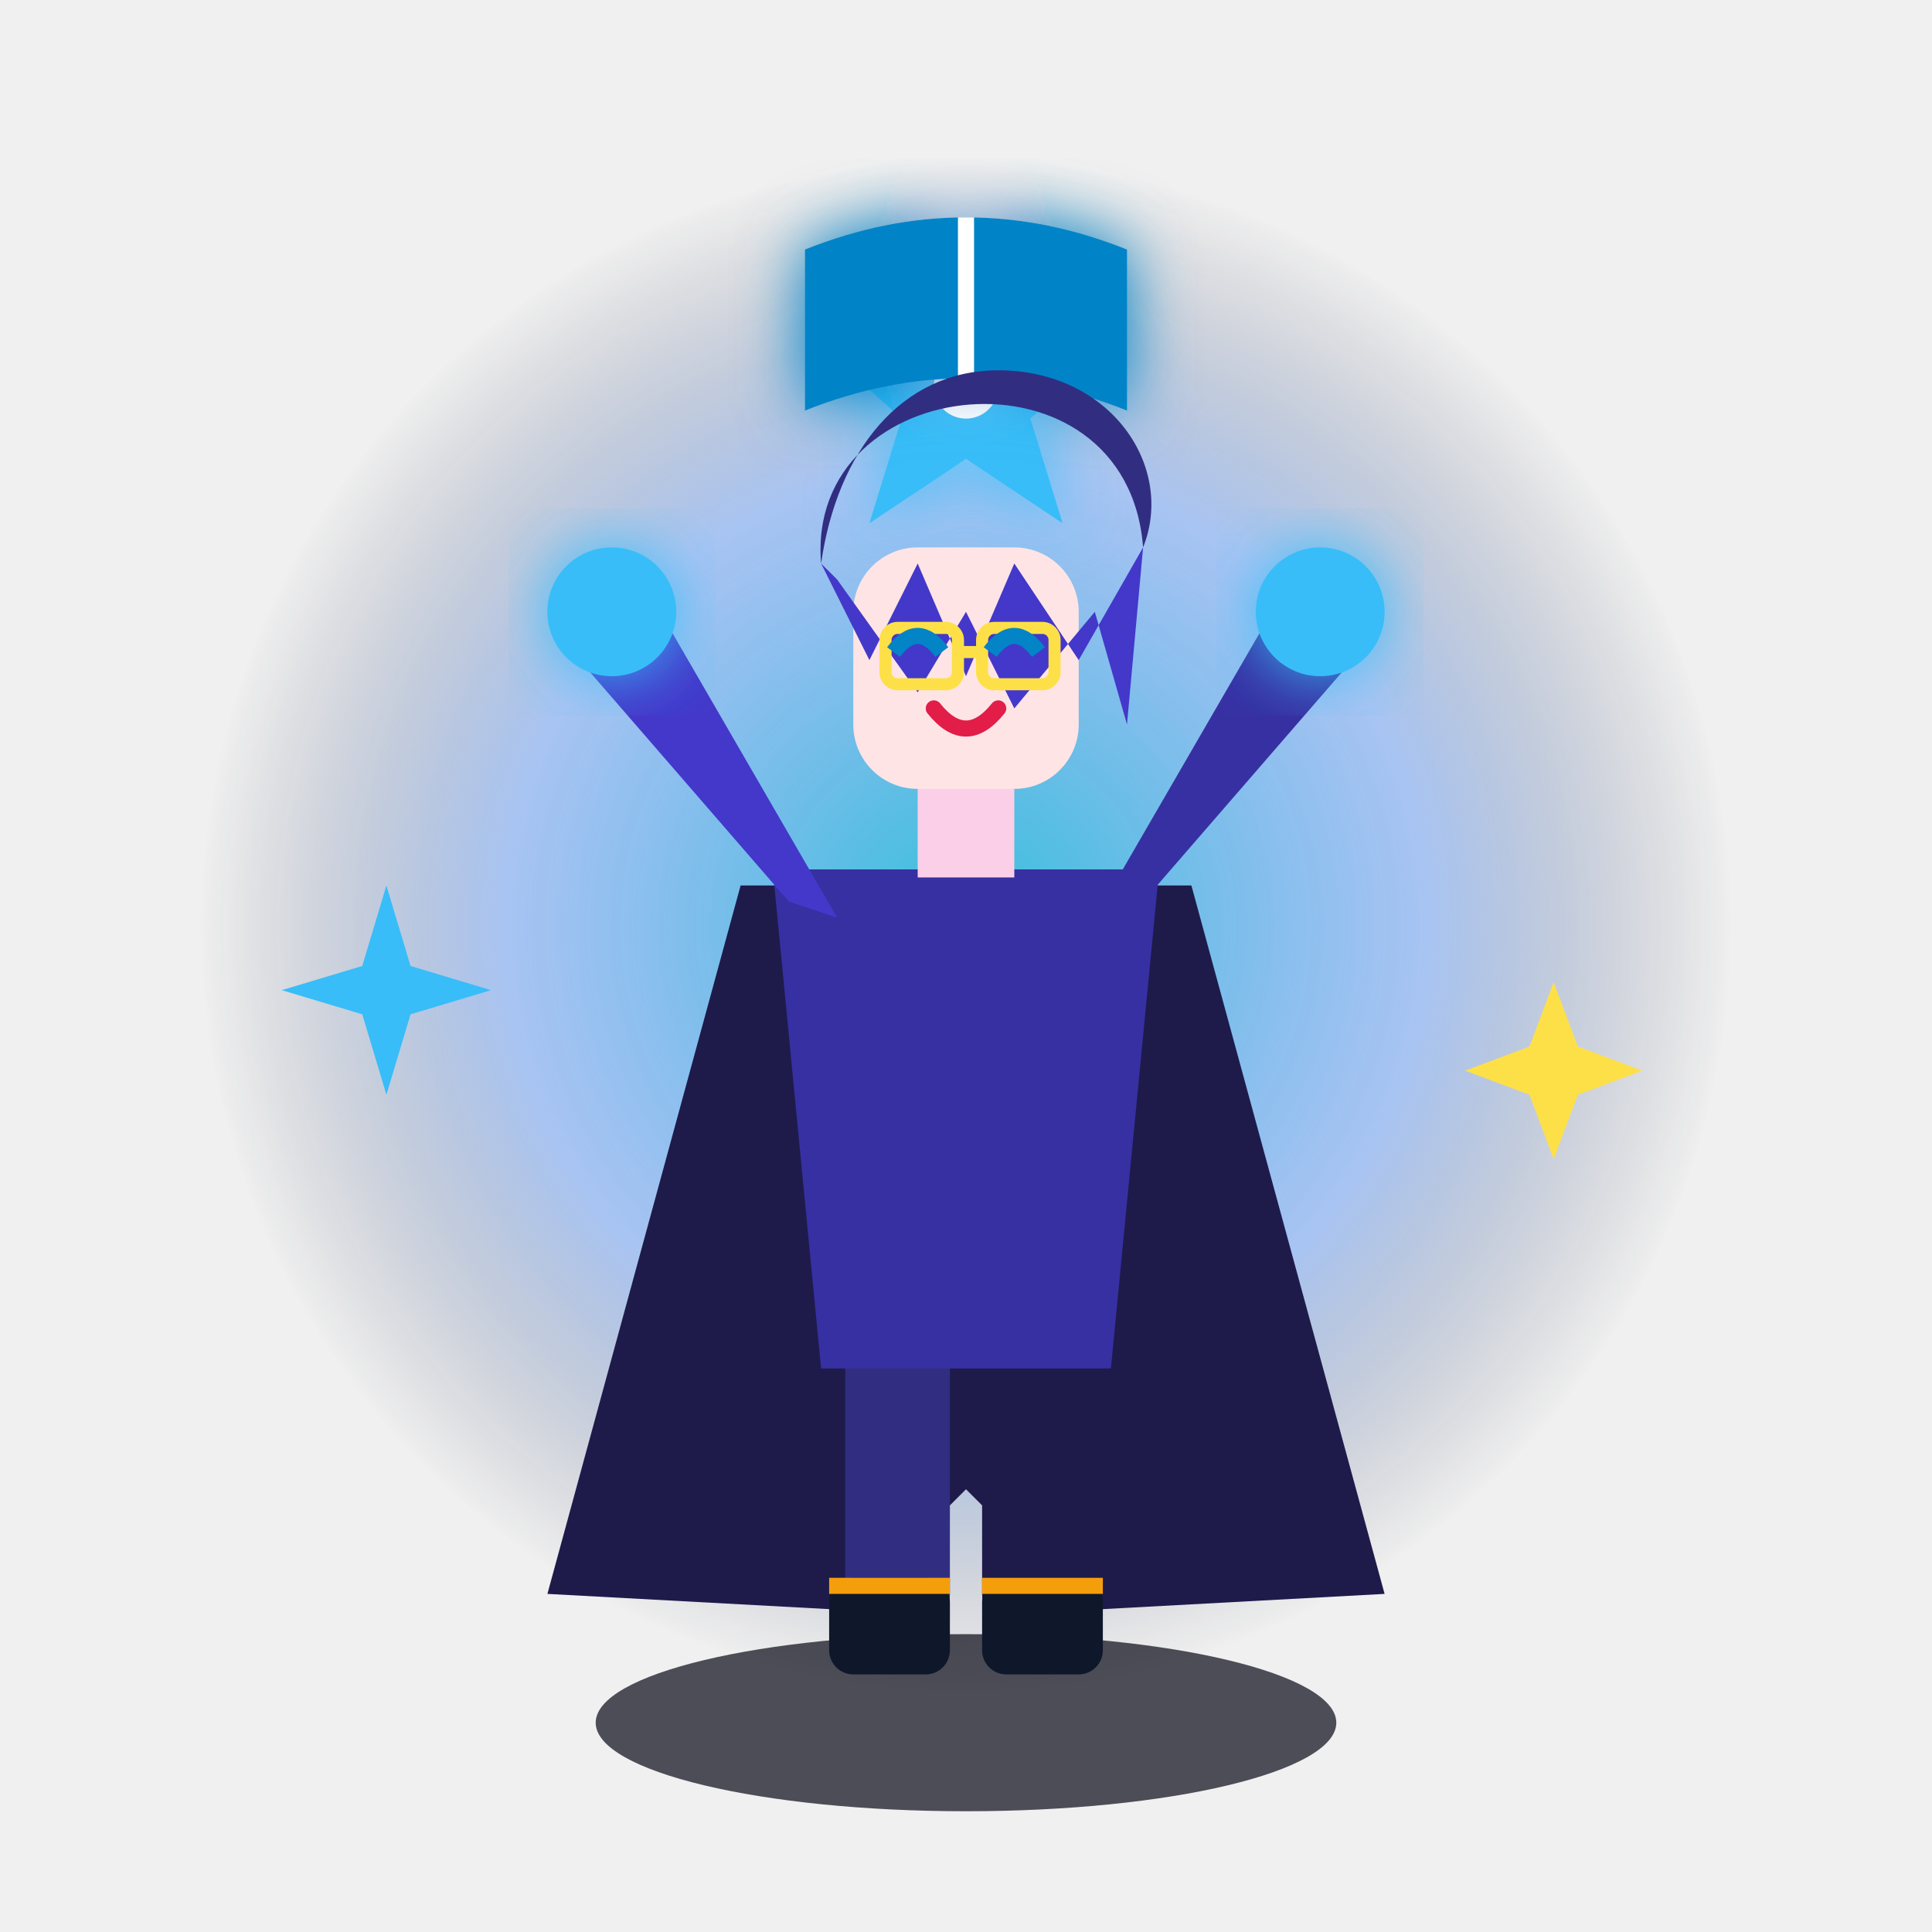
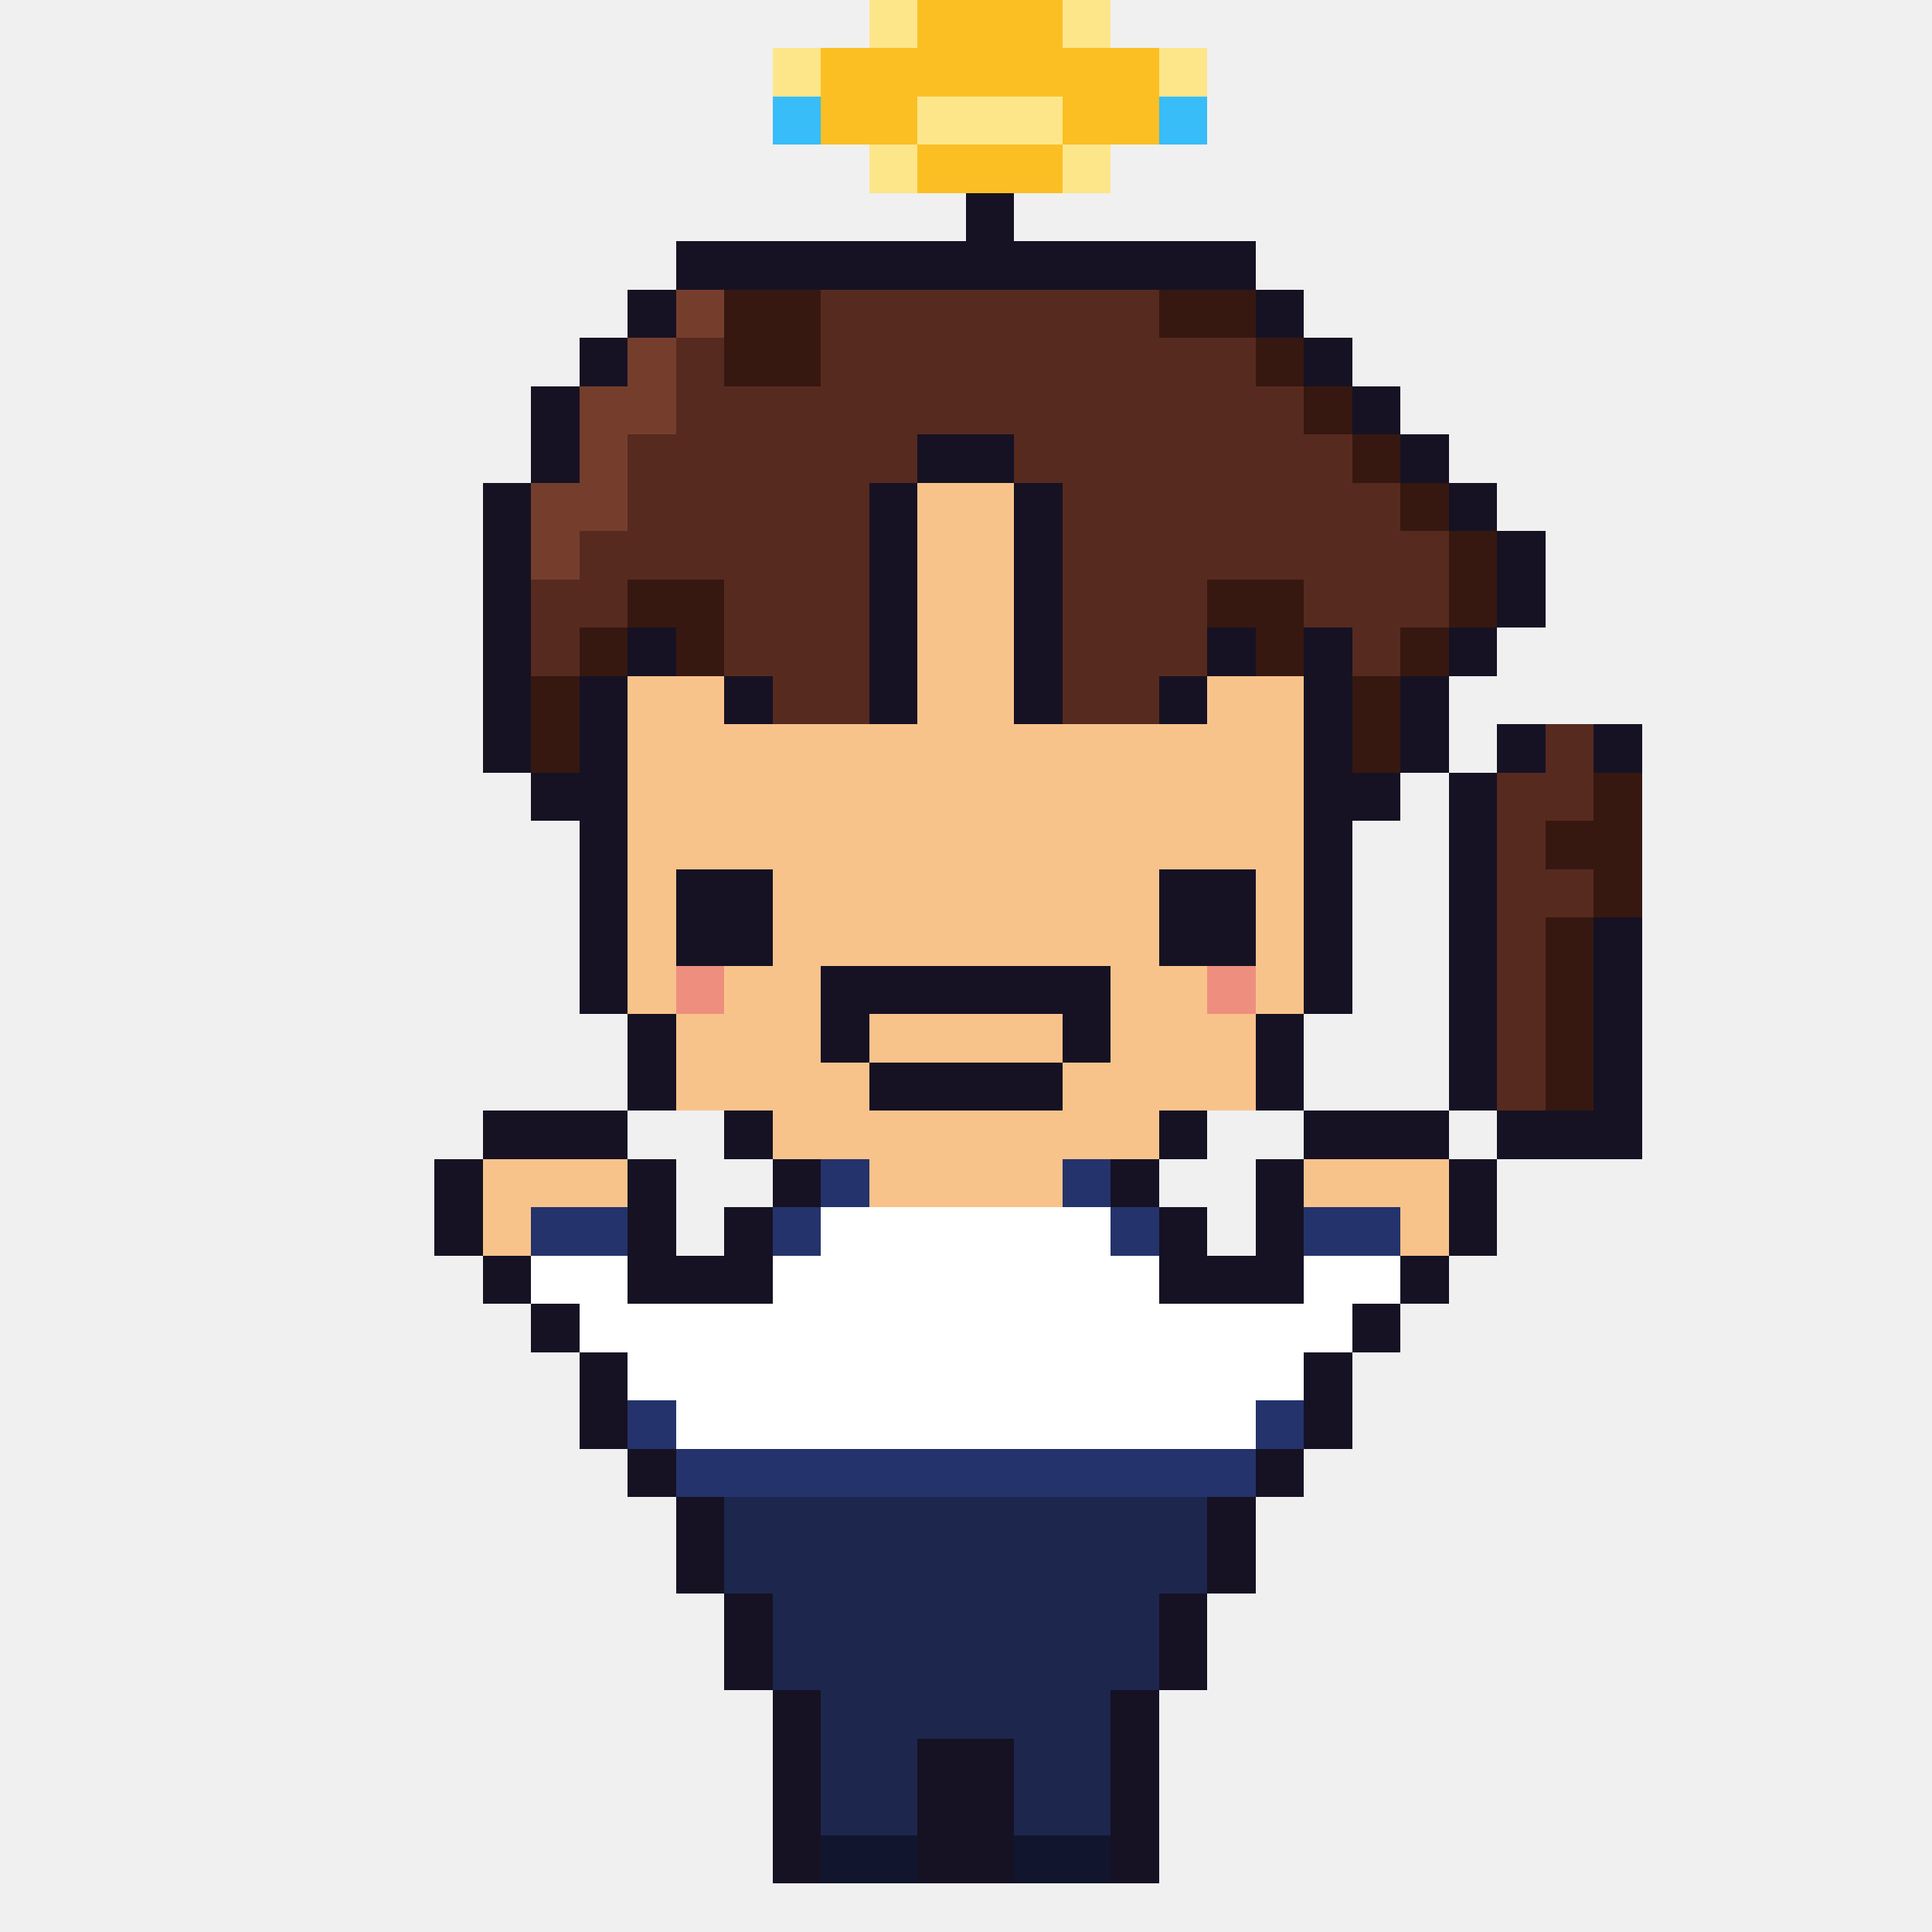
- <svg xmlns="http://www.w3.org/2000/svg" viewBox="0 0 240 240" width="240" height="240">
+ <svg xmlns="http://www.w3.org/2000/svg" viewBox="0 0 28 40" width="240" height="240" shape-rendering="crispEdges">
  <defs>
-     <radialGradient id="sStarAura" cx="50%" cy="50%" r="50%">
-       <stop offset="0%" stop-color="#06B6D4" stop-opacity="0.8" />
-       <stop offset="60%" stop-color="#3B82F6" stop-opacity="0.4" />
-       <stop offset="100%" stop-color="#0A0E27" stop-opacity="0" />
-     </radialGradient>
-     <filter id="sGlowStar" x="-30%" y="-30%" width="160%" height="160%">
-       <feGaussianBlur stdDeviation="4" result="blur" />
-       <feComposite in="SourceGraphic" in2="blur" operator="over" />
-     </filter>
+     <style>
+       rect { shape-rendering: crispEdges; }
+     </style>
  </defs>
-   <circle cx="120" cy="115" r="95" fill="url(#sStarAura)" />
-   <ellipse cx="120" cy="214" rx="46" ry="11" fill="#050714" opacity="0.7" />
-   <g transform="translate(120, 48)" filter="url(#sGlowStar)">
-     <polygon points="0,-18 5,-5 18,-5 8,4 12,17 0,9 -12,17 -8,4 -18,-5 -5,-5" fill="#38BDF8" />
-     <circle cx="0" cy="0" r="4" fill="#FFFFFF" />
-   </g>
-   <path d="M92 110 L68 198 L105 200 L120 185 L135 200 L172 198 L148 110 Z" fill="#1E1B4B" />
-   <rect x="105" y="160" width="13" height="42" rx="4" fill="#312E81" />
-   <rect x="122" y="160" width="13" height="42" rx="4" fill="#1E1B4B" />
-   <rect x="103" y="196" width="15" height="12" rx="3" fill="#0F172A" />
-   <rect x="122" y="196" width="15" height="12" rx="3" fill="#0F172A" />
-   <rect x="103" y="196" width="15" height="2" fill="#F59E0B" />
-   <rect x="122" y="196" width="15" height="2" fill="#F59E0B" />
-   <path d="M96 108 L144 108 L138 170 L102 170 Z" fill="#3730A3" />
-   <g transform="translate(100, 15)" filter="url(#sGlowStar)">
-     <path d="M0 16 Q20 8 40 16 L40 36 Q20 28 0 36 Z" fill="#0284C7" />
-     <path d="M20 12 L20 32" stroke="#FFFFFF" stroke-width="2" />
-   </g>
-   <path d="M98 112 L72 82 L82 76 L104 114 Z" fill="#4338CA" />
-   <path d="M142 112 L168 82 L158 76 L136 114 Z" fill="#3730A3" />
-   <circle cx="76" cy="76" r="8" fill="#38BDF8" filter="url(#sGlowStar)" />
-   <circle cx="164" cy="76" r="8" fill="#38BDF8" filter="url(#sGlowStar)" />
-   <rect x="114" y="94" width="12" height="15" fill="#FBCFE8" />
-   <rect x="106" y="68" width="28" height="30" rx="8" fill="#FFE4E6" />
-   <path d="M102 70 C100 46, 140 42, 142 68 C146 58, 138 46, 124 46 C112 46, 104 56, 102 70 Z" fill="#312E81" />
-   <path d="M102 70 L108 82 L114 70 L120 84 L126 70 L134 82 L142 68 L140 90 L136 76 L126 88 L120 76 L114 86 L104 72 Z" fill="#4338CA" />
-   <rect x="110" y="78" width="9" height="7" rx="1.5" fill="none" stroke="#FDE047" stroke-width="1.5" />
-   <rect x="122" y="78" width="9" height="7" rx="1.5" fill="none" stroke="#FDE047" stroke-width="1.5" />
-   <line x1="119" y1="81" x2="122" y2="81" stroke="#FDE047" stroke-width="1.5" />
-   <path d="M111 81 Q114 77 117 81" stroke="#0284C7" stroke-width="2" fill="none" />
-   <path d="M123 81 Q126 77 129 81" stroke="#0284C7" stroke-width="2" fill="none" />
-   <path d="M116 88 Q120 93 124 88" stroke="#E11D48" stroke-width="2" fill="none" stroke-linecap="round" />
-   <polygon points="45,120 48,110 51,120 61,123 51,126 48,136 45,126 35,123" fill="#38BDF8" />
-   <polygon points="190,130 193,122 196,130 204,133 196,136 193,144 190,136 182,133" fill="#FDE047" />
+   <rect x="12" y="0" width="1" height="1" fill="#fde68a" />
+   <rect x="13" y="0" width="3" height="1" fill="#fbbf24" />
+   <rect x="16" y="0" width="1" height="1" fill="#fde68a" />
+   <rect x="10" y="1" width="1" height="1" fill="#fde68a" />
+   <rect x="11" y="1" width="7" height="1" fill="#fbbf24" />
+   <rect x="18" y="1" width="1" height="1" fill="#fde68a" />
+   <rect x="10" y="2" width="1" height="1" fill="#38bdf8" />
+   <rect x="11" y="2" width="2" height="1" fill="#fbbf24" />
+   <rect x="13" y="2" width="3" height="1" fill="#fde68a" />
+   <rect x="16" y="2" width="2" height="1" fill="#fbbf24" />
+   <rect x="18" y="2" width="1" height="1" fill="#38bdf8" />
+   <rect x="12" y="3" width="1" height="1" fill="#fde68a" />
+   <rect x="13" y="3" width="3" height="1" fill="#fbbf24" />
+   <rect x="16" y="3" width="1" height="1" fill="#fde68a" />
+   <rect x="14" y="4" width="1" height="1" fill="#161224" />
+   <rect x="8" y="5" width="12" height="1" fill="#161224" />
+   <rect x="7" y="6" width="1" height="1" fill="#161224" />
+   <rect x="8" y="6" width="1" height="1" fill="#753e2c" />
+   <rect x="9" y="6" width="2" height="1" fill="#361810" />
+   <rect x="11" y="6" width="7" height="1" fill="#572a1f" />
+   <rect x="18" y="6" width="2" height="1" fill="#361810" />
+   <rect x="20" y="6" width="1" height="1" fill="#161224" />
+   <rect x="6" y="7" width="1" height="1" fill="#161224" />
+   <rect x="7" y="7" width="1" height="1" fill="#753e2c" />
+   <rect x="8" y="7" width="1" height="1" fill="#572a1f" />
+   <rect x="9" y="7" width="2" height="1" fill="#361810" />
+   <rect x="11" y="7" width="9" height="1" fill="#572a1f" />
+   <rect x="20" y="7" width="1" height="1" fill="#361810" />
+   <rect x="21" y="7" width="1" height="1" fill="#161224" />
+   <rect x="5" y="8" width="1" height="1" fill="#161224" />
+   <rect x="6" y="8" width="2" height="1" fill="#753e2c" />
+   <rect x="8" y="8" width="13" height="1" fill="#572a1f" />
+   <rect x="21" y="8" width="1" height="1" fill="#361810" />
+   <rect x="22" y="8" width="1" height="1" fill="#161224" />
+   <rect x="5" y="9" width="1" height="1" fill="#161224" />
+   <rect x="6" y="9" width="1" height="1" fill="#753e2c" />
+   <rect x="7" y="9" width="6" height="1" fill="#572a1f" />
+   <rect x="13" y="9" width="2" height="1" fill="#161224" />
+   <rect x="15" y="9" width="7" height="1" fill="#572a1f" />
+   <rect x="22" y="9" width="1" height="1" fill="#361810" />
+   <rect x="23" y="9" width="1" height="1" fill="#161224" />
+   <rect x="4" y="10" width="1" height="1" fill="#161224" />
+   <rect x="5" y="10" width="2" height="1" fill="#753e2c" />
+   <rect x="7" y="10" width="5" height="1" fill="#572a1f" />
+   <rect x="12" y="10" width="1" height="1" fill="#161224" />
+   <rect x="13" y="10" width="2" height="1" fill="#f8c38b" />
+   <rect x="15" y="10" width="1" height="1" fill="#161224" />
+   <rect x="16" y="10" width="7" height="1" fill="#572a1f" />
+   <rect x="23" y="10" width="1" height="1" fill="#361810" />
+   <rect x="24" y="10" width="1" height="1" fill="#161224" />
+   <rect x="4" y="11" width="1" height="1" fill="#161224" />
+   <rect x="5" y="11" width="1" height="1" fill="#753e2c" />
+   <rect x="6" y="11" width="6" height="1" fill="#572a1f" />
+   <rect x="12" y="11" width="1" height="1" fill="#161224" />
+   <rect x="13" y="11" width="2" height="1" fill="#f8c38b" />
+   <rect x="15" y="11" width="1" height="1" fill="#161224" />
+   <rect x="16" y="11" width="8" height="1" fill="#572a1f" />
+   <rect x="24" y="11" width="1" height="1" fill="#361810" />
+   <rect x="25" y="11" width="1" height="1" fill="#161224" />
+   <rect x="4" y="12" width="1" height="1" fill="#161224" />
+   <rect x="5" y="12" width="2" height="1" fill="#572a1f" />
+   <rect x="7" y="12" width="2" height="1" fill="#361810" />
+   <rect x="9" y="12" width="3" height="1" fill="#572a1f" />
+   <rect x="12" y="12" width="1" height="1" fill="#161224" />
+   <rect x="13" y="12" width="2" height="1" fill="#f8c38b" />
+   <rect x="15" y="12" width="1" height="1" fill="#161224" />
+   <rect x="16" y="12" width="3" height="1" fill="#572a1f" />
+   <rect x="19" y="12" width="2" height="1" fill="#361810" />
+   <rect x="21" y="12" width="3" height="1" fill="#572a1f" />
+   <rect x="24" y="12" width="1" height="1" fill="#361810" />
+   <rect x="25" y="12" width="1" height="1" fill="#161224" />
+   <rect x="4" y="13" width="1" height="1" fill="#161224" />
+   <rect x="5" y="13" width="1" height="1" fill="#572a1f" />
+   <rect x="6" y="13" width="1" height="1" fill="#361810" />
+   <rect x="7" y="13" width="1" height="1" fill="#161224" />
+   <rect x="8" y="13" width="1" height="1" fill="#361810" />
+   <rect x="9" y="13" width="3" height="1" fill="#572a1f" />
+   <rect x="12" y="13" width="1" height="1" fill="#161224" />
+   <rect x="13" y="13" width="2" height="1" fill="#f8c38b" />
+   <rect x="15" y="13" width="1" height="1" fill="#161224" />
+   <rect x="16" y="13" width="3" height="1" fill="#572a1f" />
+   <rect x="19" y="13" width="1" height="1" fill="#161224" />
+   <rect x="20" y="13" width="1" height="1" fill="#361810" />
+   <rect x="21" y="13" width="1" height="1" fill="#161224" />
+   <rect x="22" y="13" width="1" height="1" fill="#572a1f" />
+   <rect x="23" y="13" width="1" height="1" fill="#361810" />
+   <rect x="24" y="13" width="1" height="1" fill="#161224" />
+   <rect x="4" y="14" width="1" height="1" fill="#161224" />
+   <rect x="5" y="14" width="1" height="1" fill="#361810" />
+   <rect x="6" y="14" width="1" height="1" fill="#161224" />
+   <rect x="7" y="14" width="2" height="1" fill="#f8c38b" />
+   <rect x="9" y="14" width="1" height="1" fill="#161224" />
+   <rect x="10" y="14" width="2" height="1" fill="#572a1f" />
+   <rect x="12" y="14" width="1" height="1" fill="#161224" />
+   <rect x="13" y="14" width="2" height="1" fill="#f8c38b" />
+   <rect x="15" y="14" width="1" height="1" fill="#161224" />
+   <rect x="16" y="14" width="2" height="1" fill="#572a1f" />
+   <rect x="18" y="14" width="1" height="1" fill="#161224" />
+   <rect x="19" y="14" width="2" height="1" fill="#f8c38b" />
+   <rect x="21" y="14" width="1" height="1" fill="#161224" />
+   <rect x="22" y="14" width="1" height="1" fill="#361810" />
+   <rect x="23" y="14" width="1" height="1" fill="#161224" />
+   <rect x="4" y="15" width="1" height="1" fill="#161224" />
+   <rect x="5" y="15" width="1" height="1" fill="#361810" />
+   <rect x="6" y="15" width="1" height="1" fill="#161224" />
+   <rect x="7" y="15" width="14" height="1" fill="#f8c38b" />
+   <rect x="21" y="15" width="1" height="1" fill="#161224" />
+   <rect x="22" y="15" width="1" height="1" fill="#361810" />
+   <rect x="23" y="15" width="1" height="1" fill="#161224" />
+   <rect x="25" y="15" width="1" height="1" fill="#161224" />
+   <rect x="26" y="15" width="1" height="1" fill="#572a1f" />
+   <rect x="27" y="15" width="1" height="1" fill="#161224" />
+   <rect x="5" y="16" width="2" height="1" fill="#161224" />
+   <rect x="7" y="16" width="14" height="1" fill="#f8c38b" />
+   <rect x="21" y="16" width="2" height="1" fill="#161224" />
+   <rect x="24" y="16" width="1" height="1" fill="#161224" />
+   <rect x="25" y="16" width="2" height="1" fill="#572a1f" />
+   <rect x="27" y="16" width="1" height="1" fill="#361810" />
+   <rect x="6" y="17" width="1" height="1" fill="#161224" />
+   <rect x="7" y="17" width="14" height="1" fill="#f8c38b" />
+   <rect x="21" y="17" width="1" height="1" fill="#161224" />
+   <rect x="24" y="17" width="1" height="1" fill="#161224" />
+   <rect x="25" y="17" width="1" height="1" fill="#572a1f" />
+   <rect x="26" y="17" width="2" height="1" fill="#361810" />
+   <rect x="6" y="18" width="1" height="1" fill="#161224" />
+   <rect x="7" y="18" width="1" height="1" fill="#f8c38b" />
+   <rect x="8" y="18" width="2" height="1" fill="#161224" />
+   <rect x="10" y="18" width="8" height="1" fill="#f8c38b" />
+   <rect x="18" y="18" width="2" height="1" fill="#161224" />
+   <rect x="20" y="18" width="1" height="1" fill="#f8c38b" />
+   <rect x="21" y="18" width="1" height="1" fill="#161224" />
+   <rect x="24" y="18" width="1" height="1" fill="#161224" />
+   <rect x="25" y="18" width="2" height="1" fill="#572a1f" />
+   <rect x="27" y="18" width="1" height="1" fill="#361810" />
+   <rect x="6" y="19" width="1" height="1" fill="#161224" />
+   <rect x="7" y="19" width="1" height="1" fill="#f8c38b" />
+   <rect x="8" y="19" width="2" height="1" fill="#161224" />
+   <rect x="10" y="19" width="8" height="1" fill="#f8c38b" />
+   <rect x="18" y="19" width="2" height="1" fill="#161224" />
+   <rect x="20" y="19" width="1" height="1" fill="#f8c38b" />
+   <rect x="21" y="19" width="1" height="1" fill="#161224" />
+   <rect x="24" y="19" width="1" height="1" fill="#161224" />
+   <rect x="25" y="19" width="1" height="1" fill="#572a1f" />
+   <rect x="26" y="19" width="1" height="1" fill="#361810" />
+   <rect x="27" y="19" width="1" height="1" fill="#161224" />
+   <rect x="6" y="20" width="1" height="1" fill="#161224" />
+   <rect x="7" y="20" width="1" height="1" fill="#f8c38b" />
+   <rect x="8" y="20" width="1" height="1" fill="#ee8e7e" />
+   <rect x="9" y="20" width="2" height="1" fill="#f8c38b" />
+   <rect x="11" y="20" width="6" height="1" fill="#161224" />
+   <rect x="17" y="20" width="2" height="1" fill="#f8c38b" />
+   <rect x="19" y="20" width="1" height="1" fill="#ee8e7e" />
+   <rect x="20" y="20" width="1" height="1" fill="#f8c38b" />
+   <rect x="21" y="20" width="1" height="1" fill="#161224" />
+   <rect x="24" y="20" width="1" height="1" fill="#161224" />
+   <rect x="25" y="20" width="1" height="1" fill="#572a1f" />
+   <rect x="26" y="20" width="1" height="1" fill="#361810" />
+   <rect x="27" y="20" width="1" height="1" fill="#161224" />
+   <rect x="7" y="21" width="1" height="1" fill="#161224" />
+   <rect x="8" y="21" width="3" height="1" fill="#f8c38b" />
+   <rect x="11" y="21" width="1" height="1" fill="#161224" />
+   <rect x="12" y="21" width="4" height="1" fill="#f8c38b" />
+   <rect x="16" y="21" width="1" height="1" fill="#161224" />
+   <rect x="17" y="21" width="3" height="1" fill="#f8c38b" />
+   <rect x="20" y="21" width="1" height="1" fill="#161224" />
+   <rect x="24" y="21" width="1" height="1" fill="#161224" />
+   <rect x="25" y="21" width="1" height="1" fill="#572a1f" />
+   <rect x="26" y="21" width="1" height="1" fill="#361810" />
+   <rect x="27" y="21" width="1" height="1" fill="#161224" />
+   <rect x="7" y="22" width="1" height="1" fill="#161224" />
+   <rect x="8" y="22" width="4" height="1" fill="#f8c38b" />
+   <rect x="12" y="22" width="4" height="1" fill="#161224" />
+   <rect x="16" y="22" width="4" height="1" fill="#f8c38b" />
+   <rect x="20" y="22" width="1" height="1" fill="#161224" />
+   <rect x="24" y="22" width="1" height="1" fill="#161224" />
+   <rect x="25" y="22" width="1" height="1" fill="#572a1f" />
+   <rect x="26" y="22" width="1" height="1" fill="#361810" />
+   <rect x="27" y="22" width="1" height="1" fill="#161224" />
+   <rect x="4" y="23" width="3" height="1" fill="#161224" />
+   <rect x="9" y="23" width="1" height="1" fill="#161224" />
+   <rect x="10" y="23" width="8" height="1" fill="#f8c38b" />
+   <rect x="18" y="23" width="1" height="1" fill="#161224" />
+   <rect x="21" y="23" width="3" height="1" fill="#161224" />
+   <rect x="25" y="23" width="3" height="1" fill="#161224" />
+   <rect x="3" y="24" width="1" height="1" fill="#161224" />
+   <rect x="4" y="24" width="3" height="1" fill="#f8c38b" />
+   <rect x="7" y="24" width="1" height="1" fill="#161224" />
+   <rect x="10" y="24" width="1" height="1" fill="#161224" />
+   <rect x="11" y="24" width="1" height="1" fill="#24336b" />
+   <rect x="12" y="24" width="4" height="1" fill="#f8c38b" />
+   <rect x="16" y="24" width="1" height="1" fill="#24336b" />
+   <rect x="17" y="24" width="1" height="1" fill="#161224" />
+   <rect x="20" y="24" width="1" height="1" fill="#161224" />
+   <rect x="21" y="24" width="3" height="1" fill="#f8c38b" />
+   <rect x="24" y="24" width="1" height="1" fill="#161224" />
+   <rect x="3" y="25" width="1" height="1" fill="#161224" />
+   <rect x="4" y="25" width="1" height="1" fill="#f8c38b" />
+   <rect x="5" y="25" width="2" height="1" fill="#24336b" />
+   <rect x="7" y="25" width="1" height="1" fill="#161224" />
+   <rect x="9" y="25" width="1" height="1" fill="#161224" />
+   <rect x="10" y="25" width="1" height="1" fill="#24336b" />
+   <rect x="11" y="25" width="6" height="1" fill="#ffffff" />
+   <rect x="17" y="25" width="1" height="1" fill="#24336b" />
+   <rect x="18" y="25" width="1" height="1" fill="#161224" />
+   <rect x="20" y="25" width="1" height="1" fill="#161224" />
+   <rect x="21" y="25" width="2" height="1" fill="#24336b" />
+   <rect x="23" y="25" width="1" height="1" fill="#f8c38b" />
+   <rect x="24" y="25" width="1" height="1" fill="#161224" />
+   <rect x="4" y="26" width="1" height="1" fill="#161224" />
+   <rect x="5" y="26" width="2" height="1" fill="#ffffff" />
+   <rect x="7" y="26" width="3" height="1" fill="#161224" />
+   <rect x="10" y="26" width="8" height="1" fill="#ffffff" />
+   <rect x="18" y="26" width="3" height="1" fill="#161224" />
+   <rect x="21" y="26" width="2" height="1" fill="#ffffff" />
+   <rect x="23" y="26" width="1" height="1" fill="#161224" />
+   <rect x="5" y="27" width="1" height="1" fill="#161224" />
+   <rect x="6" y="27" width="16" height="1" fill="#ffffff" />
+   <rect x="22" y="27" width="1" height="1" fill="#161224" />
+   <rect x="6" y="28" width="1" height="1" fill="#161224" />
+   <rect x="7" y="28" width="14" height="1" fill="#ffffff" />
+   <rect x="21" y="28" width="1" height="1" fill="#161224" />
+   <rect x="6" y="29" width="1" height="1" fill="#161224" />
+   <rect x="7" y="29" width="1" height="1" fill="#24336b" />
+   <rect x="8" y="29" width="12" height="1" fill="#ffffff" />
+   <rect x="20" y="29" width="1" height="1" fill="#24336b" />
+   <rect x="21" y="29" width="1" height="1" fill="#161224" />
+   <rect x="7" y="30" width="1" height="1" fill="#161224" />
+   <rect x="8" y="30" width="12" height="1" fill="#24336b" />
+   <rect x="20" y="30" width="1" height="1" fill="#161224" />
+   <rect x="8" y="31" width="1" height="1" fill="#161224" />
+   <rect x="9" y="31" width="10" height="1" fill="#1d264d" />
+   <rect x="19" y="31" width="1" height="1" fill="#161224" />
+   <rect x="8" y="32" width="1" height="1" fill="#161224" />
+   <rect x="9" y="32" width="10" height="1" fill="#1d264d" />
+   <rect x="19" y="32" width="1" height="1" fill="#161224" />
+   <rect x="9" y="33" width="1" height="1" fill="#161224" />
+   <rect x="10" y="33" width="8" height="1" fill="#1d264d" />
+   <rect x="18" y="33" width="1" height="1" fill="#161224" />
+   <rect x="9" y="34" width="1" height="1" fill="#161224" />
+   <rect x="10" y="34" width="8" height="1" fill="#1d264d" />
+   <rect x="18" y="34" width="1" height="1" fill="#161224" />
+   <rect x="10" y="35" width="1" height="1" fill="#161224" />
+   <rect x="11" y="35" width="6" height="1" fill="#1d264d" />
+   <rect x="17" y="35" width="1" height="1" fill="#161224" />
+   <rect x="10" y="36" width="1" height="1" fill="#161224" />
+   <rect x="11" y="36" width="2" height="1" fill="#1d264d" />
+   <rect x="13" y="36" width="2" height="1" fill="#161224" />
+   <rect x="15" y="36" width="2" height="1" fill="#1d264d" />
+   <rect x="17" y="36" width="1" height="1" fill="#161224" />
+   <rect x="10" y="37" width="1" height="1" fill="#161224" />
+   <rect x="11" y="37" width="2" height="1" fill="#1d264d" />
+   <rect x="13" y="37" width="2" height="1" fill="#161224" />
+   <rect x="15" y="37" width="2" height="1" fill="#1d264d" />
+   <rect x="17" y="37" width="1" height="1" fill="#161224" />
+   <rect x="10" y="38" width="1" height="1" fill="#161224" />
+   <rect x="11" y="38" width="2" height="1" fill="#11162e" />
+   <rect x="13" y="38" width="2" height="1" fill="#161224" />
+   <rect x="15" y="38" width="2" height="1" fill="#11162e" />
+   <rect x="17" y="38" width="1" height="1" fill="#161224" />
</svg>
